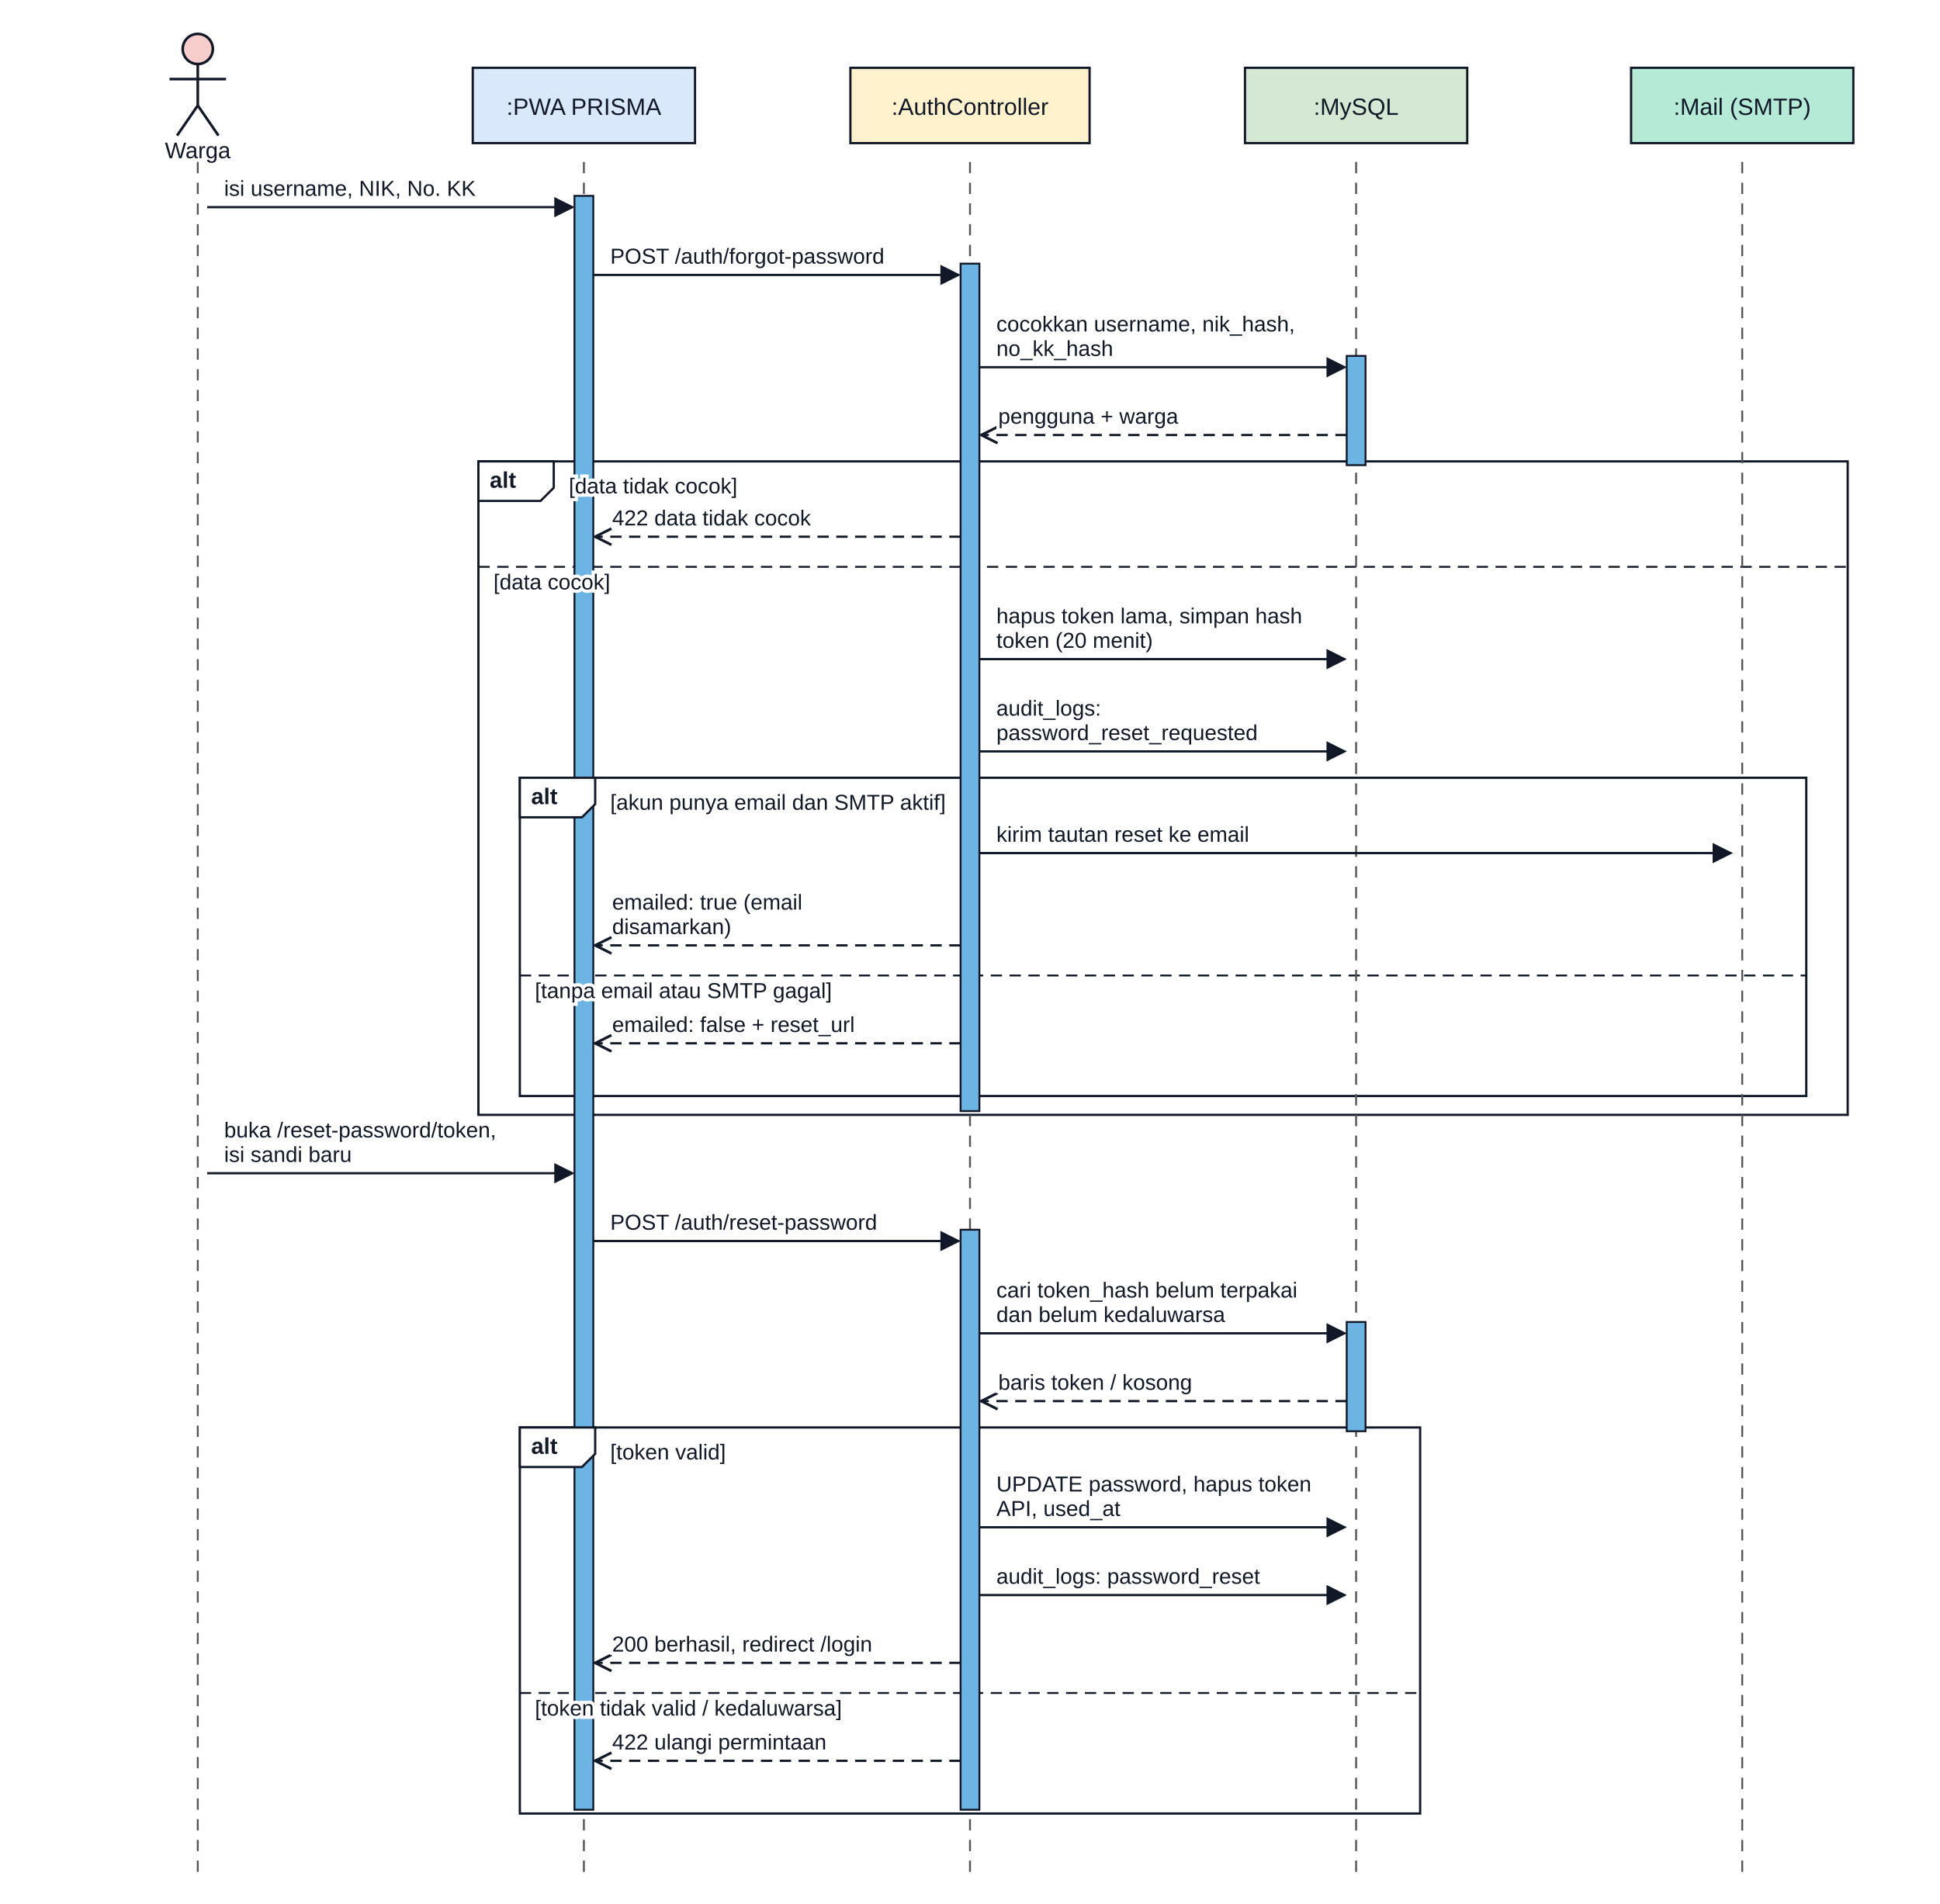
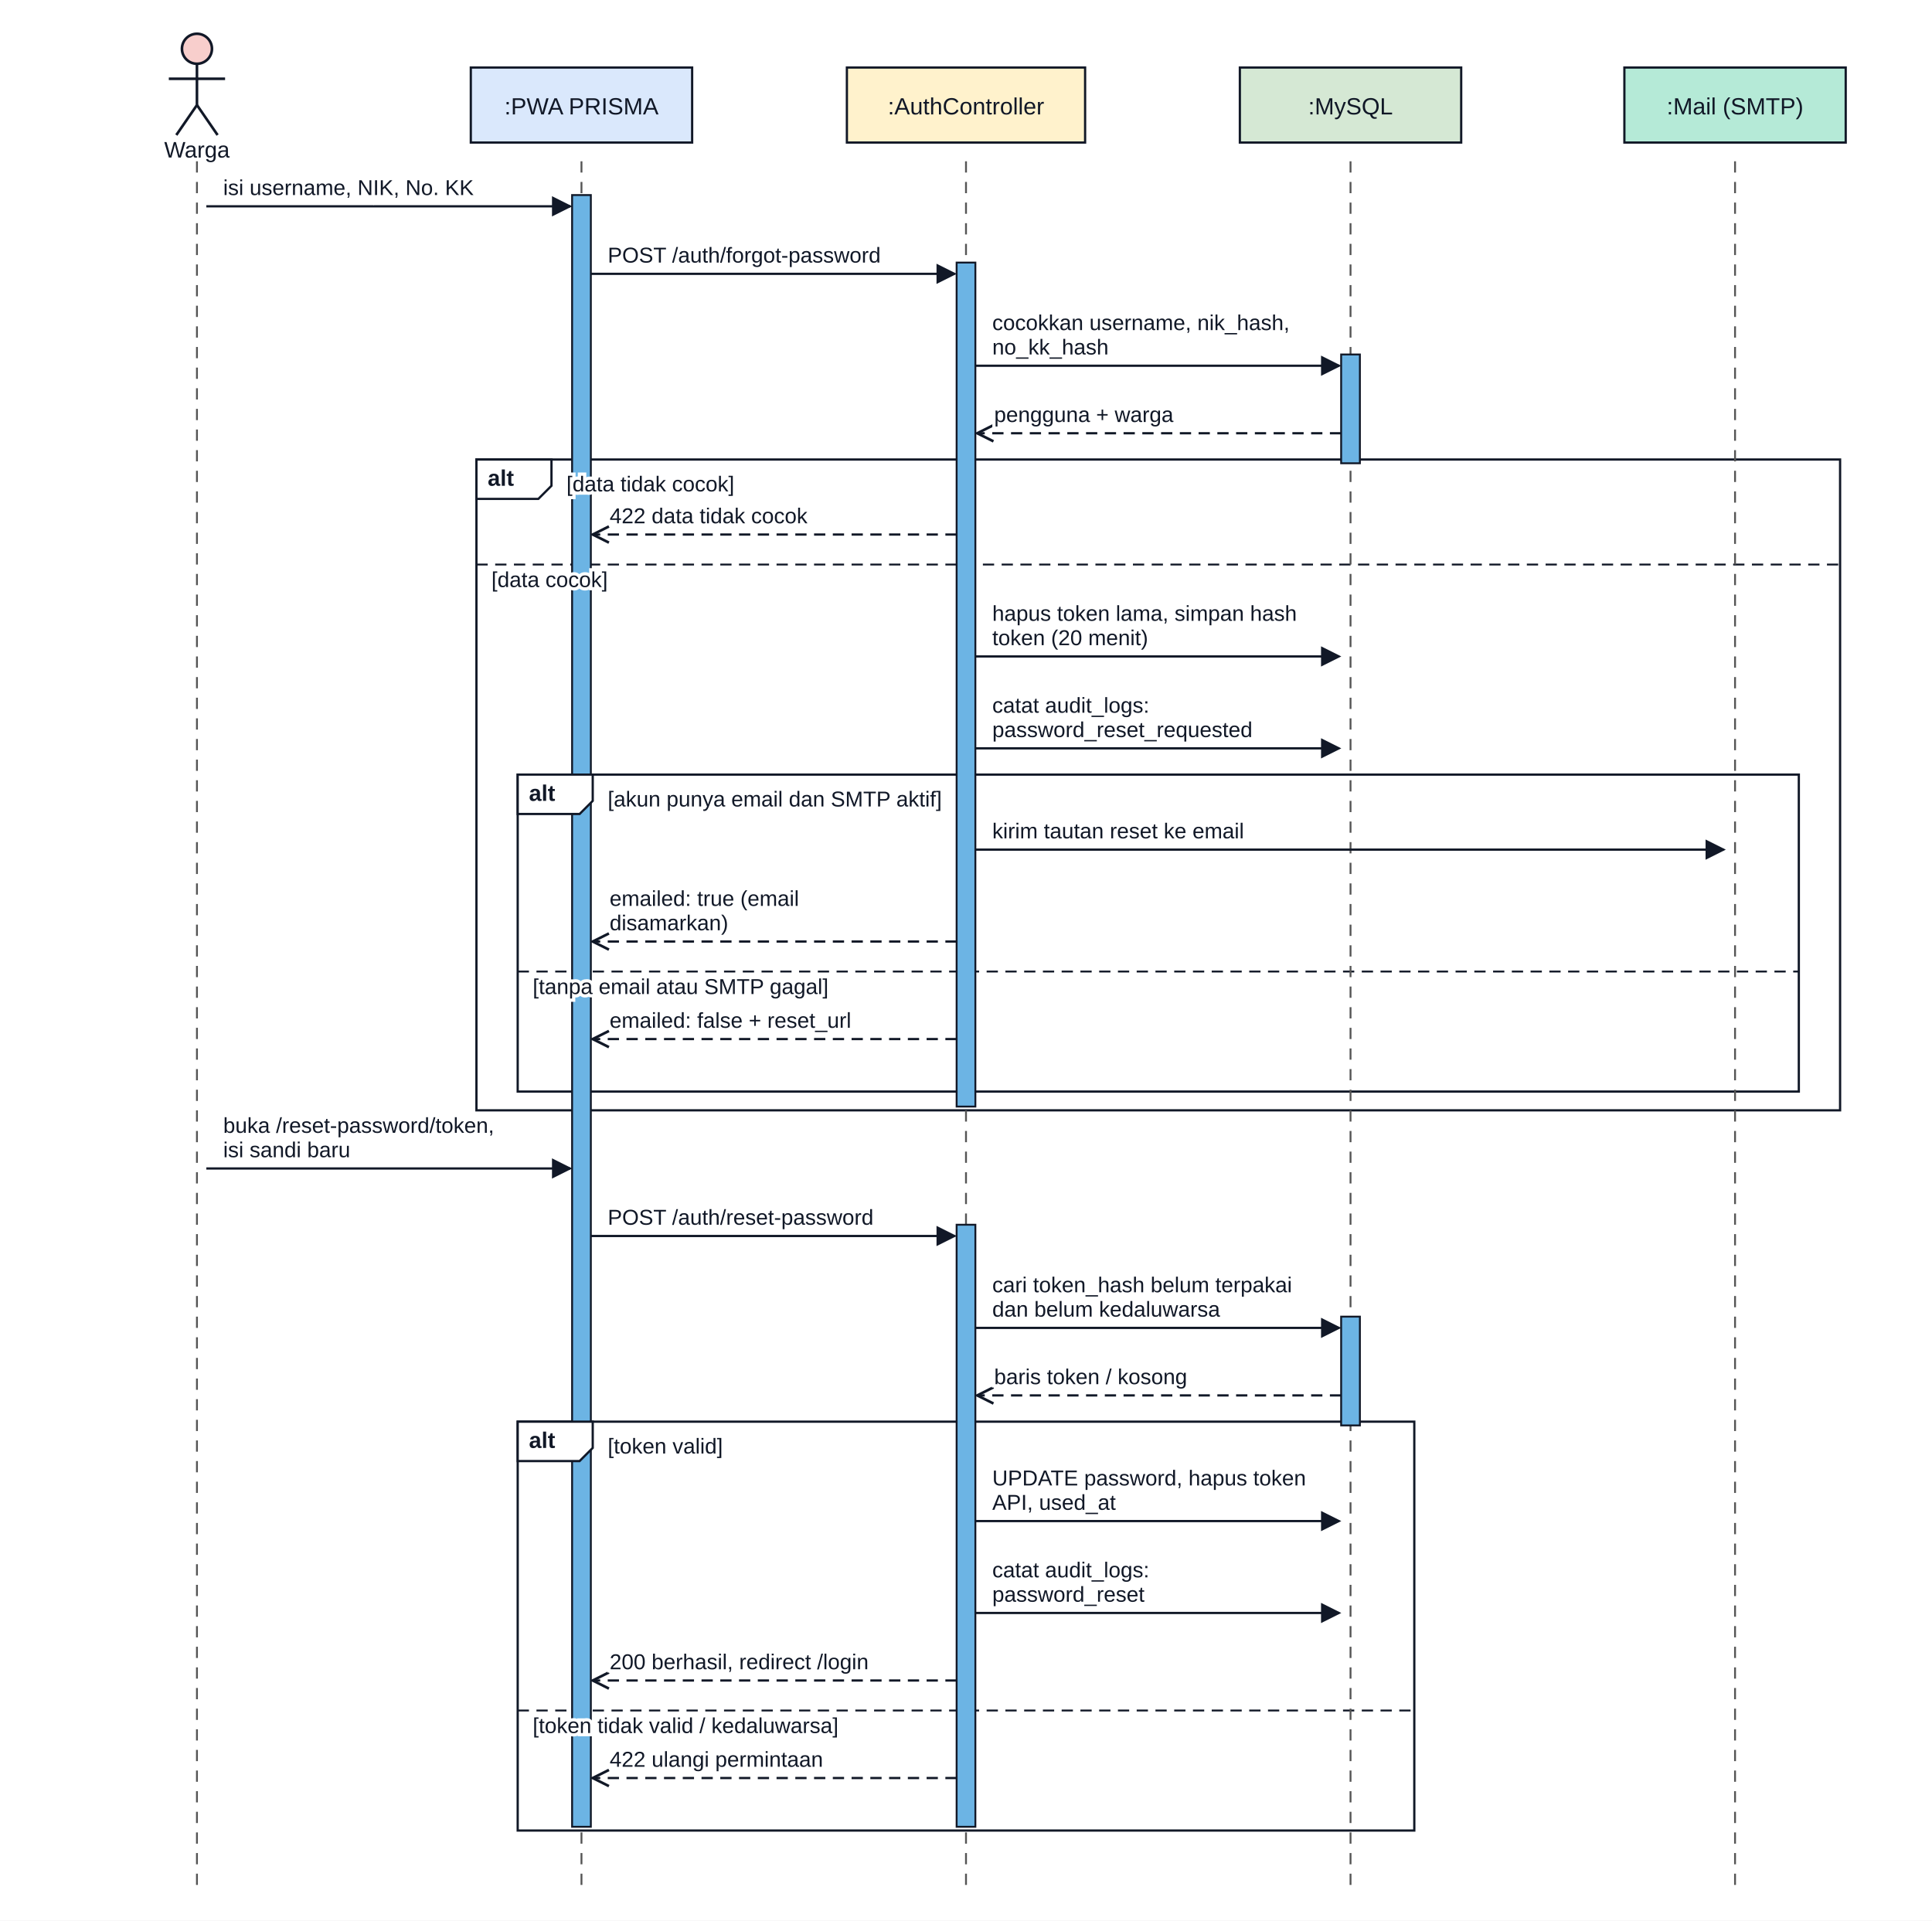
- <svg xmlns="http://www.w3.org/2000/svg" viewBox="0 0 1030 1011" width="1030" height="1011" role="img" aria-label="Lupa dan Atur Ulang Kata Sandi">
+ <svg xmlns="http://www.w3.org/2000/svg" viewBox="0 0 1030 1024" width="1030" height="1024" role="img" aria-label="Lupa dan Atur Ulang Kata Sandi">
  <defs>
    <marker id="f" viewBox="0 0 10 10" refX="9" refY="5" markerWidth="9" markerHeight="9" orient="auto">
      <path d="M0 0 L10 5 L0 10 Z" fill="#111827" />
    </marker>
    <marker id="o" viewBox="0 0 10 10" refX="9" refY="5" markerWidth="9" markerHeight="9" orient="auto">
      <path d="M1 1 L9 5 L1 9" fill="none" stroke="#111827" stroke-width="1.3" />
    </marker>
  </defs>
-   <rect width="1030" height="1011" fill="#ffffff" />
+   <rect width="1030" height="1024" fill="#ffffff" />
  <rect x="276" y="413" width="683" height="169" fill="none" stroke="#111827" stroke-width="1.2" />
  <line x1="276" y1="518" x2="959" y2="518" stroke="#111827" stroke-width="1" stroke-dasharray="6 4" />
  <rect x="254" y="245" width="727" height="347" fill="none" stroke="#111827" stroke-width="1.2" />
  <line x1="254" y1="301" x2="981" y2="301" stroke="#111827" stroke-width="1" stroke-dasharray="6 4" />
-   <rect x="276" y="758" width="478" height="205" fill="none" stroke="#111827" stroke-width="1.2" />
-   <line x1="276" y1="899" x2="754" y2="899" stroke="#111827" stroke-width="1" stroke-dasharray="6 4" />
-   <line x1="105" y1="86" x2="105" y2="997" stroke="#555" stroke-width="1" stroke-dasharray="6 5" />
+   <rect x="276" y="758" width="478" height="218" fill="none" stroke="#111827" stroke-width="1.2" />
+   <line x1="276" y1="912" x2="754" y2="912" stroke="#111827" stroke-width="1" stroke-dasharray="6 4" />
+   <line x1="105" y1="86" x2="105" y2="1010" stroke="#555" stroke-width="1" stroke-dasharray="6 5" />
  <g stroke="#111827" stroke-width="1.4" fill="none">
    <circle cx="105" cy="26" r="8" fill="#f8cecc" />
    <line x1="105" y1="34" x2="105" y2="56" />
    <line x1="90" y1="42" x2="120" y2="42" />
    <line x1="105" y1="56" x2="94" y2="72" />
    <line x1="105" y1="56" x2="116" y2="72" />
  </g>
-   <line x1="310" y1="86" x2="310" y2="997" stroke="#555" stroke-width="1" stroke-dasharray="6 5" />
+   <line x1="310" y1="86" x2="310" y2="1010" stroke="#555" stroke-width="1" stroke-dasharray="6 5" />
  <rect x="251.0" y="36" width="118" height="40" fill="#dae8fc" stroke="#111827" stroke-width="1.2" />
  <text x="310.0" y="61.0" text-anchor="middle" font-size="12.5" font-family="Arial, Helvetica, sans-serif" fill="#111827">:PWA PRISMA</text>
-   <line x1="515" y1="86" x2="515" y2="997" stroke="#555" stroke-width="1" stroke-dasharray="6 5" />
+   <line x1="515" y1="86" x2="515" y2="1010" stroke="#555" stroke-width="1" stroke-dasharray="6 5" />
  <rect x="451.5" y="36" width="127" height="40" fill="#fff2cc" stroke="#111827" stroke-width="1.2" />
  <text x="515.0" y="61.0" text-anchor="middle" font-size="12.5" font-family="Arial, Helvetica, sans-serif" fill="#111827">:AuthController</text>
-   <line x1="720" y1="86" x2="720" y2="997" stroke="#555" stroke-width="1" stroke-dasharray="6 5" />
+   <line x1="720" y1="86" x2="720" y2="1010" stroke="#555" stroke-width="1" stroke-dasharray="6 5" />
  <rect x="661.0" y="36" width="118" height="40" fill="#d5e8d4" stroke="#111827" stroke-width="1.2" />
  <text x="720.0" y="61.0" text-anchor="middle" font-size="12.5" font-family="Arial, Helvetica, sans-serif" fill="#111827">:MySQL</text>
-   <line x1="925" y1="86" x2="925" y2="997" stroke="#555" stroke-width="1" stroke-dasharray="6 5" />
+   <line x1="925" y1="86" x2="925" y2="1010" stroke="#555" stroke-width="1" stroke-dasharray="6 5" />
  <rect x="866.0" y="36" width="118" height="40" fill="#b5ead7" stroke="#111827" stroke-width="1.2" />
  <text x="925.0" y="61.0" text-anchor="middle" font-size="12.5" font-family="Arial, Helvetica, sans-serif" fill="#111827">:Mail (SMTP)</text>
  <rect x="715" y="189" width="10" height="58" fill="#6cb4e4" stroke="#111827" stroke-width="1" />
  <rect x="510" y="140" width="10" height="450" fill="#6cb4e4" stroke="#111827" stroke-width="1" />
  <rect x="715" y="702" width="10" height="58" fill="#6cb4e4" stroke="#111827" stroke-width="1" />
-   <rect x="510" y="653" width="10" height="308" fill="#6cb4e4" stroke="#111827" stroke-width="1" />
-   <rect x="305" y="104" width="10" height="857" fill="#6cb4e4" stroke="#111827" stroke-width="1" />
+   <rect x="510" y="653" width="10" height="321" fill="#6cb4e4" stroke="#111827" stroke-width="1" />
+   <rect x="305" y="104" width="10" height="870" fill="#6cb4e4" stroke="#111827" stroke-width="1" />
  <line x1="110" y1="110" x2="304" y2="110" stroke="#111827" stroke-width="1.2" marker-end="url(#f)" />
  <text x="119.0" y="104.0" text-anchor="start" font-size="11.5" font-family="Arial, Helvetica, sans-serif" fill="#111827" stroke="#ffffff" stroke-width="3.5" paint-order="stroke">isi username, NIK, No. KK</text>
  <line x1="315" y1="146" x2="509" y2="146" stroke="#111827" stroke-width="1.2" marker-end="url(#f)" />
  <text x="324.0" y="140.0" text-anchor="start" font-size="11.5" font-family="Arial, Helvetica, sans-serif" fill="#111827" stroke="#ffffff" stroke-width="3.5" paint-order="stroke">POST /auth/forgot-password</text>
  <line x1="520" y1="195" x2="714" y2="195" stroke="#111827" stroke-width="1.2" marker-end="url(#f)" />
  <text x="529.0" y="176.0" text-anchor="start" font-size="11.5" font-family="Arial, Helvetica, sans-serif" fill="#111827" stroke="#ffffff" stroke-width="3.5" paint-order="stroke">cocokkan username, nik_hash,</text>
  <text x="529.0" y="189.0" text-anchor="start" font-size="11.5" font-family="Arial, Helvetica, sans-serif" fill="#111827" stroke="#ffffff" stroke-width="3.5" paint-order="stroke">no_kk_hash</text>
  <line x1="715" y1="231" x2="521" y2="231" stroke="#111827" stroke-width="1.2" stroke-dasharray="6 4" marker-end="url(#o)" />
  <text x="530.0" y="225.0" text-anchor="start" font-size="11.5" font-family="Arial, Helvetica, sans-serif" fill="#111827" stroke="#ffffff" stroke-width="3.5" paint-order="stroke">pengguna + warga</text>
  <line x1="510" y1="285" x2="316" y2="285" stroke="#111827" stroke-width="1.2" stroke-dasharray="6 4" marker-end="url(#o)" />
  <text x="325.0" y="279.0" text-anchor="start" font-size="11.5" font-family="Arial, Helvetica, sans-serif" fill="#111827" stroke="#ffffff" stroke-width="3.5" paint-order="stroke">422 data tidak cocok</text>
  <line x1="520" y1="350" x2="714" y2="350" stroke="#111827" stroke-width="1.2" marker-end="url(#f)" />
  <text x="529.0" y="331.0" text-anchor="start" font-size="11.5" font-family="Arial, Helvetica, sans-serif" fill="#111827" stroke="#ffffff" stroke-width="3.5" paint-order="stroke">hapus token lama, simpan hash</text>
  <text x="529.0" y="344.0" text-anchor="start" font-size="11.5" font-family="Arial, Helvetica, sans-serif" fill="#111827" stroke="#ffffff" stroke-width="3.5" paint-order="stroke">token (20 menit)</text>
  <line x1="520" y1="399" x2="714" y2="399" stroke="#111827" stroke-width="1.2" marker-end="url(#f)" />
-   <text x="529.0" y="380.0" text-anchor="start" font-size="11.5" font-family="Arial, Helvetica, sans-serif" fill="#111827" stroke="#ffffff" stroke-width="3.5" paint-order="stroke">audit_logs:</text>
+   <text x="529.0" y="380.0" text-anchor="start" font-size="11.5" font-family="Arial, Helvetica, sans-serif" fill="#111827" stroke="#ffffff" stroke-width="3.5" paint-order="stroke">catat audit_logs:</text>
  <text x="529.0" y="393.0" text-anchor="start" font-size="11.5" font-family="Arial, Helvetica, sans-serif" fill="#111827" stroke="#ffffff" stroke-width="3.5" paint-order="stroke">password_reset_requested</text>
  <line x1="520" y1="453" x2="919" y2="453" stroke="#111827" stroke-width="1.2" marker-end="url(#f)" />
  <text x="529.0" y="447.0" text-anchor="start" font-size="11.5" font-family="Arial, Helvetica, sans-serif" fill="#111827" stroke="#ffffff" stroke-width="3.5" paint-order="stroke">kirim tautan reset ke email</text>
  <line x1="510" y1="502" x2="316" y2="502" stroke="#111827" stroke-width="1.2" stroke-dasharray="6 4" marker-end="url(#o)" />
  <text x="325.0" y="483.0" text-anchor="start" font-size="11.5" font-family="Arial, Helvetica, sans-serif" fill="#111827" stroke="#ffffff" stroke-width="3.5" paint-order="stroke">emailed: true (email</text>
  <text x="325.0" y="496.0" text-anchor="start" font-size="11.5" font-family="Arial, Helvetica, sans-serif" fill="#111827" stroke="#ffffff" stroke-width="3.5" paint-order="stroke">disamarkan)</text>
  <line x1="510" y1="554" x2="316" y2="554" stroke="#111827" stroke-width="1.2" stroke-dasharray="6 4" marker-end="url(#o)" />
  <text x="325.0" y="548.0" text-anchor="start" font-size="11.5" font-family="Arial, Helvetica, sans-serif" fill="#111827" stroke="#ffffff" stroke-width="3.5" paint-order="stroke">emailed: false + reset_url</text>
  <line x1="110" y1="623" x2="304" y2="623" stroke="#111827" stroke-width="1.2" marker-end="url(#f)" />
  <text x="119.0" y="604.0" text-anchor="start" font-size="11.5" font-family="Arial, Helvetica, sans-serif" fill="#111827" stroke="#ffffff" stroke-width="3.5" paint-order="stroke">buka /reset-password/token,</text>
  <text x="119.0" y="617.0" text-anchor="start" font-size="11.5" font-family="Arial, Helvetica, sans-serif" fill="#111827" stroke="#ffffff" stroke-width="3.5" paint-order="stroke">isi sandi baru</text>
  <line x1="315" y1="659" x2="509" y2="659" stroke="#111827" stroke-width="1.2" marker-end="url(#f)" />
  <text x="324.0" y="653.0" text-anchor="start" font-size="11.5" font-family="Arial, Helvetica, sans-serif" fill="#111827" stroke="#ffffff" stroke-width="3.5" paint-order="stroke">POST /auth/reset-password</text>
  <line x1="520" y1="708" x2="714" y2="708" stroke="#111827" stroke-width="1.2" marker-end="url(#f)" />
  <text x="529.0" y="689.0" text-anchor="start" font-size="11.5" font-family="Arial, Helvetica, sans-serif" fill="#111827" stroke="#ffffff" stroke-width="3.5" paint-order="stroke">cari token_hash belum terpakai</text>
  <text x="529.0" y="702.0" text-anchor="start" font-size="11.5" font-family="Arial, Helvetica, sans-serif" fill="#111827" stroke="#ffffff" stroke-width="3.5" paint-order="stroke">dan belum kedaluwarsa</text>
  <line x1="715" y1="744" x2="521" y2="744" stroke="#111827" stroke-width="1.2" stroke-dasharray="6 4" marker-end="url(#o)" />
  <text x="530.0" y="738.0" text-anchor="start" font-size="11.5" font-family="Arial, Helvetica, sans-serif" fill="#111827" stroke="#ffffff" stroke-width="3.5" paint-order="stroke">baris token / kosong</text>
  <line x1="520" y1="811" x2="714" y2="811" stroke="#111827" stroke-width="1.2" marker-end="url(#f)" />
  <text x="529.0" y="792.0" text-anchor="start" font-size="11.5" font-family="Arial, Helvetica, sans-serif" fill="#111827" stroke="#ffffff" stroke-width="3.5" paint-order="stroke">UPDATE password, hapus token</text>
  <text x="529.0" y="805.0" text-anchor="start" font-size="11.5" font-family="Arial, Helvetica, sans-serif" fill="#111827" stroke="#ffffff" stroke-width="3.5" paint-order="stroke">API, used_at</text>
-   <line x1="520" y1="847" x2="714" y2="847" stroke="#111827" stroke-width="1.2" marker-end="url(#f)" />
-   <text x="529.0" y="841.0" text-anchor="start" font-size="11.5" font-family="Arial, Helvetica, sans-serif" fill="#111827" stroke="#ffffff" stroke-width="3.5" paint-order="stroke">audit_logs: password_reset</text>
-   <line x1="510" y1="883" x2="316" y2="883" stroke="#111827" stroke-width="1.2" stroke-dasharray="6 4" marker-end="url(#o)" />
-   <text x="325.0" y="877.0" text-anchor="start" font-size="11.5" font-family="Arial, Helvetica, sans-serif" fill="#111827" stroke="#ffffff" stroke-width="3.5" paint-order="stroke">200 berhasil, redirect /login</text>
-   <line x1="510" y1="935" x2="316" y2="935" stroke="#111827" stroke-width="1.2" stroke-dasharray="6 4" marker-end="url(#o)" />
-   <text x="325.0" y="929.0" text-anchor="start" font-size="11.5" font-family="Arial, Helvetica, sans-serif" fill="#111827" stroke="#ffffff" stroke-width="3.5" paint-order="stroke">422 ulangi permintaan</text>
+   <line x1="520" y1="860" x2="714" y2="860" stroke="#111827" stroke-width="1.2" marker-end="url(#f)" />
+   <text x="529.0" y="841.0" text-anchor="start" font-size="11.5" font-family="Arial, Helvetica, sans-serif" fill="#111827" stroke="#ffffff" stroke-width="3.5" paint-order="stroke">catat audit_logs:</text>
+   <text x="529.0" y="854.0" text-anchor="start" font-size="11.5" font-family="Arial, Helvetica, sans-serif" fill="#111827" stroke="#ffffff" stroke-width="3.5" paint-order="stroke">password_reset</text>
+   <line x1="510" y1="896" x2="316" y2="896" stroke="#111827" stroke-width="1.2" stroke-dasharray="6 4" marker-end="url(#o)" />
+   <text x="325.0" y="890.0" text-anchor="start" font-size="11.5" font-family="Arial, Helvetica, sans-serif" fill="#111827" stroke="#ffffff" stroke-width="3.5" paint-order="stroke">200 berhasil, redirect /login</text>
+   <line x1="510" y1="948" x2="316" y2="948" stroke="#111827" stroke-width="1.2" stroke-dasharray="6 4" marker-end="url(#o)" />
+   <text x="325.0" y="942.0" text-anchor="start" font-size="11.5" font-family="Arial, Helvetica, sans-serif" fill="#111827" stroke="#ffffff" stroke-width="3.5" paint-order="stroke">422 ulangi permintaan</text>
  <path d="M276 413 h40 v14 l-7 7 h-33 Z" fill="#ffffff" stroke="#111827" stroke-width="1.2" />
  <text x="282.0" y="427.0" text-anchor="start" font-size="12" font-family="Arial, Helvetica, sans-serif" font-weight="bold" fill="#111827">alt</text>
  <text x="324.0" y="430.0" text-anchor="start" font-size="11.5" font-family="Arial, Helvetica, sans-serif" fill="#111827" stroke="#ffffff" stroke-width="3.5" paint-order="stroke">[akun punya email dan SMTP aktif]</text>
  <text x="284.0" y="530.0" text-anchor="start" font-size="11.5" font-family="Arial, Helvetica, sans-serif" fill="#111827" stroke="#ffffff" stroke-width="3.5" paint-order="stroke">[tanpa email atau SMTP gagal]</text>
  <path d="M254 245 h40 v14 l-7 7 h-33 Z" fill="#ffffff" stroke="#111827" stroke-width="1.2" />
  <text x="260.0" y="259.0" text-anchor="start" font-size="12" font-family="Arial, Helvetica, sans-serif" font-weight="bold" fill="#111827">alt</text>
  <text x="302.0" y="262.0" text-anchor="start" font-size="11.5" font-family="Arial, Helvetica, sans-serif" fill="#111827" stroke="#ffffff" stroke-width="3.5" paint-order="stroke">[data tidak cocok]</text>
  <text x="262.0" y="313.0" text-anchor="start" font-size="11.5" font-family="Arial, Helvetica, sans-serif" fill="#111827" stroke="#ffffff" stroke-width="3.5" paint-order="stroke">[data cocok]</text>
  <path d="M276 758 h40 v14 l-7 7 h-33 Z" fill="#ffffff" stroke="#111827" stroke-width="1.2" />
  <text x="282.0" y="772.0" text-anchor="start" font-size="12" font-family="Arial, Helvetica, sans-serif" font-weight="bold" fill="#111827">alt</text>
  <text x="324.0" y="775.0" text-anchor="start" font-size="11.5" font-family="Arial, Helvetica, sans-serif" fill="#111827" stroke="#ffffff" stroke-width="3.5" paint-order="stroke">[token valid]</text>
-   <text x="284.0" y="911.0" text-anchor="start" font-size="11.5" font-family="Arial, Helvetica, sans-serif" fill="#111827" stroke="#ffffff" stroke-width="3.5" paint-order="stroke">[token tidak valid / kedaluwarsa]</text>
+   <text x="284.0" y="924.0" text-anchor="start" font-size="11.5" font-family="Arial, Helvetica, sans-serif" fill="#111827" stroke="#ffffff" stroke-width="3.5" paint-order="stroke">[token tidak valid / kedaluwarsa]</text>
  <text x="105.0" y="84.0" text-anchor="middle" font-size="12" font-family="Arial, Helvetica, sans-serif" fill="#111827">Warga</text>
</svg>
